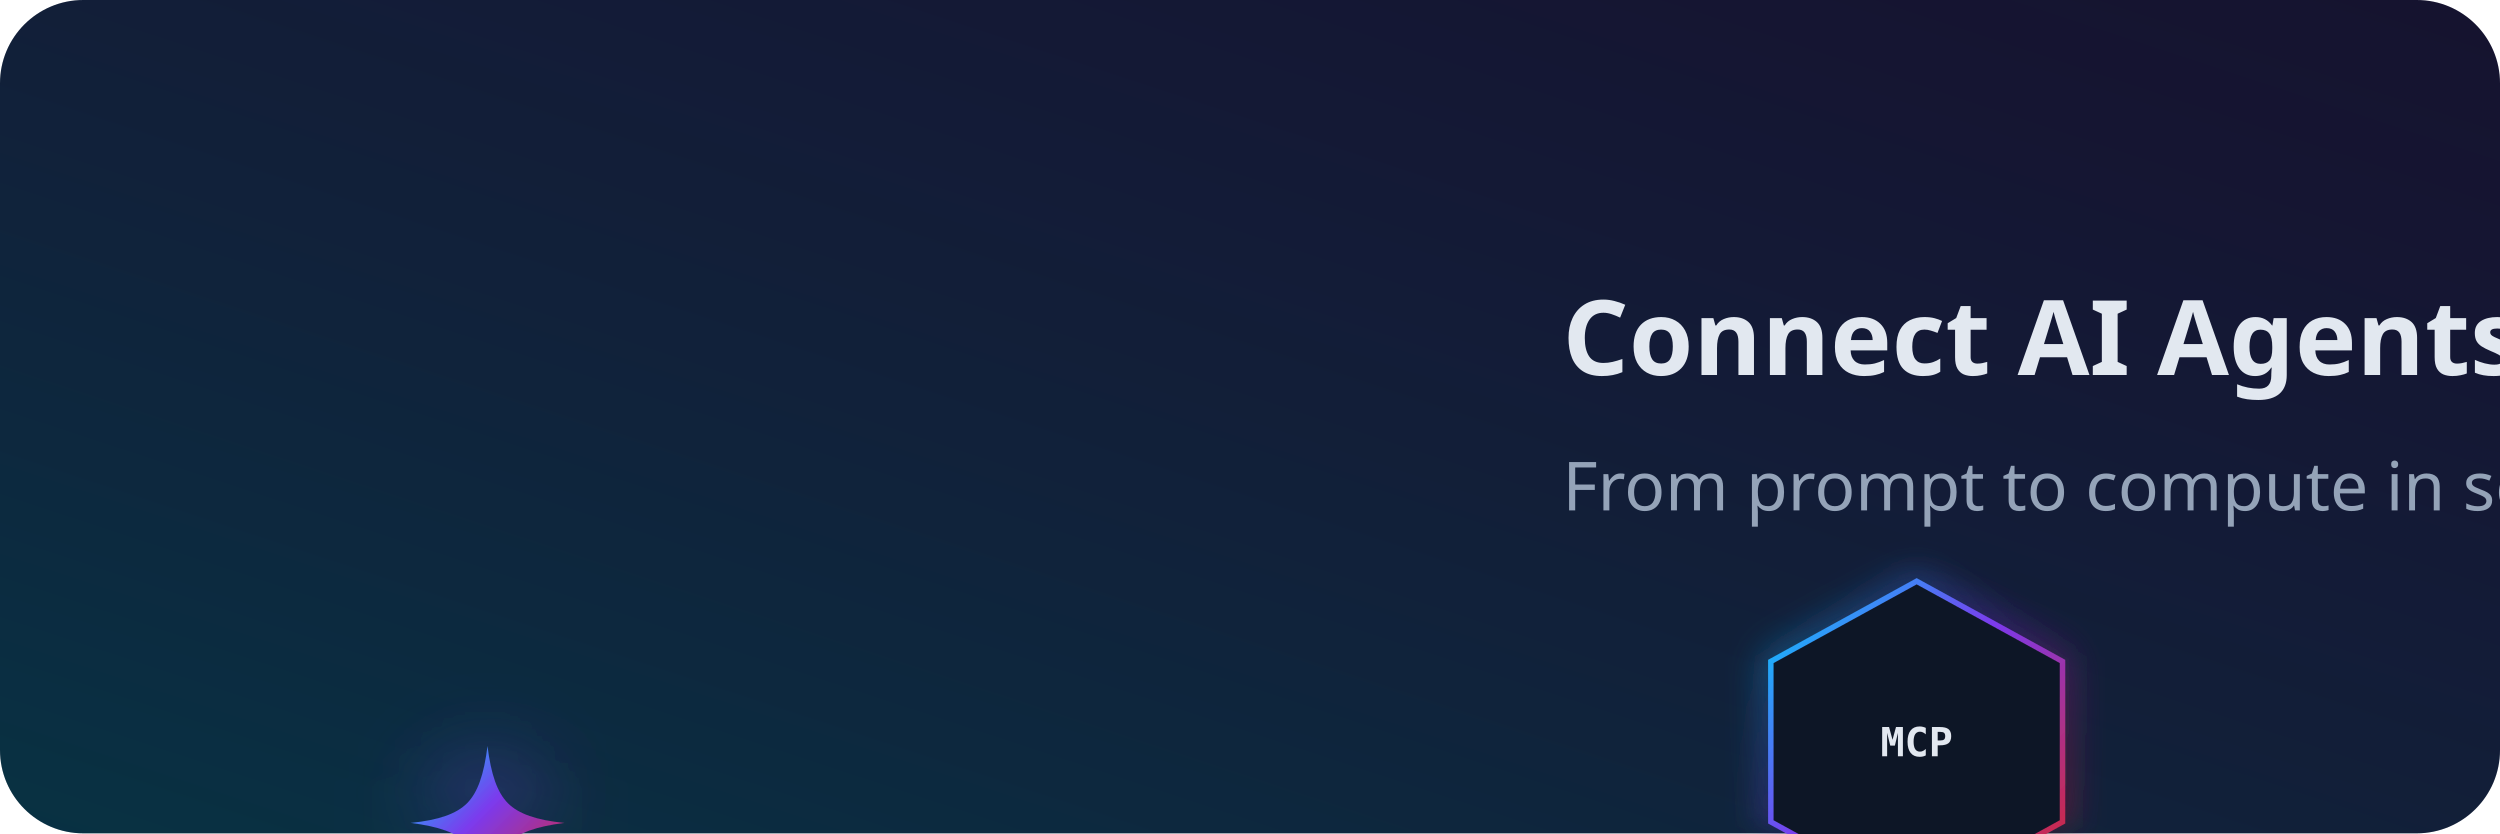
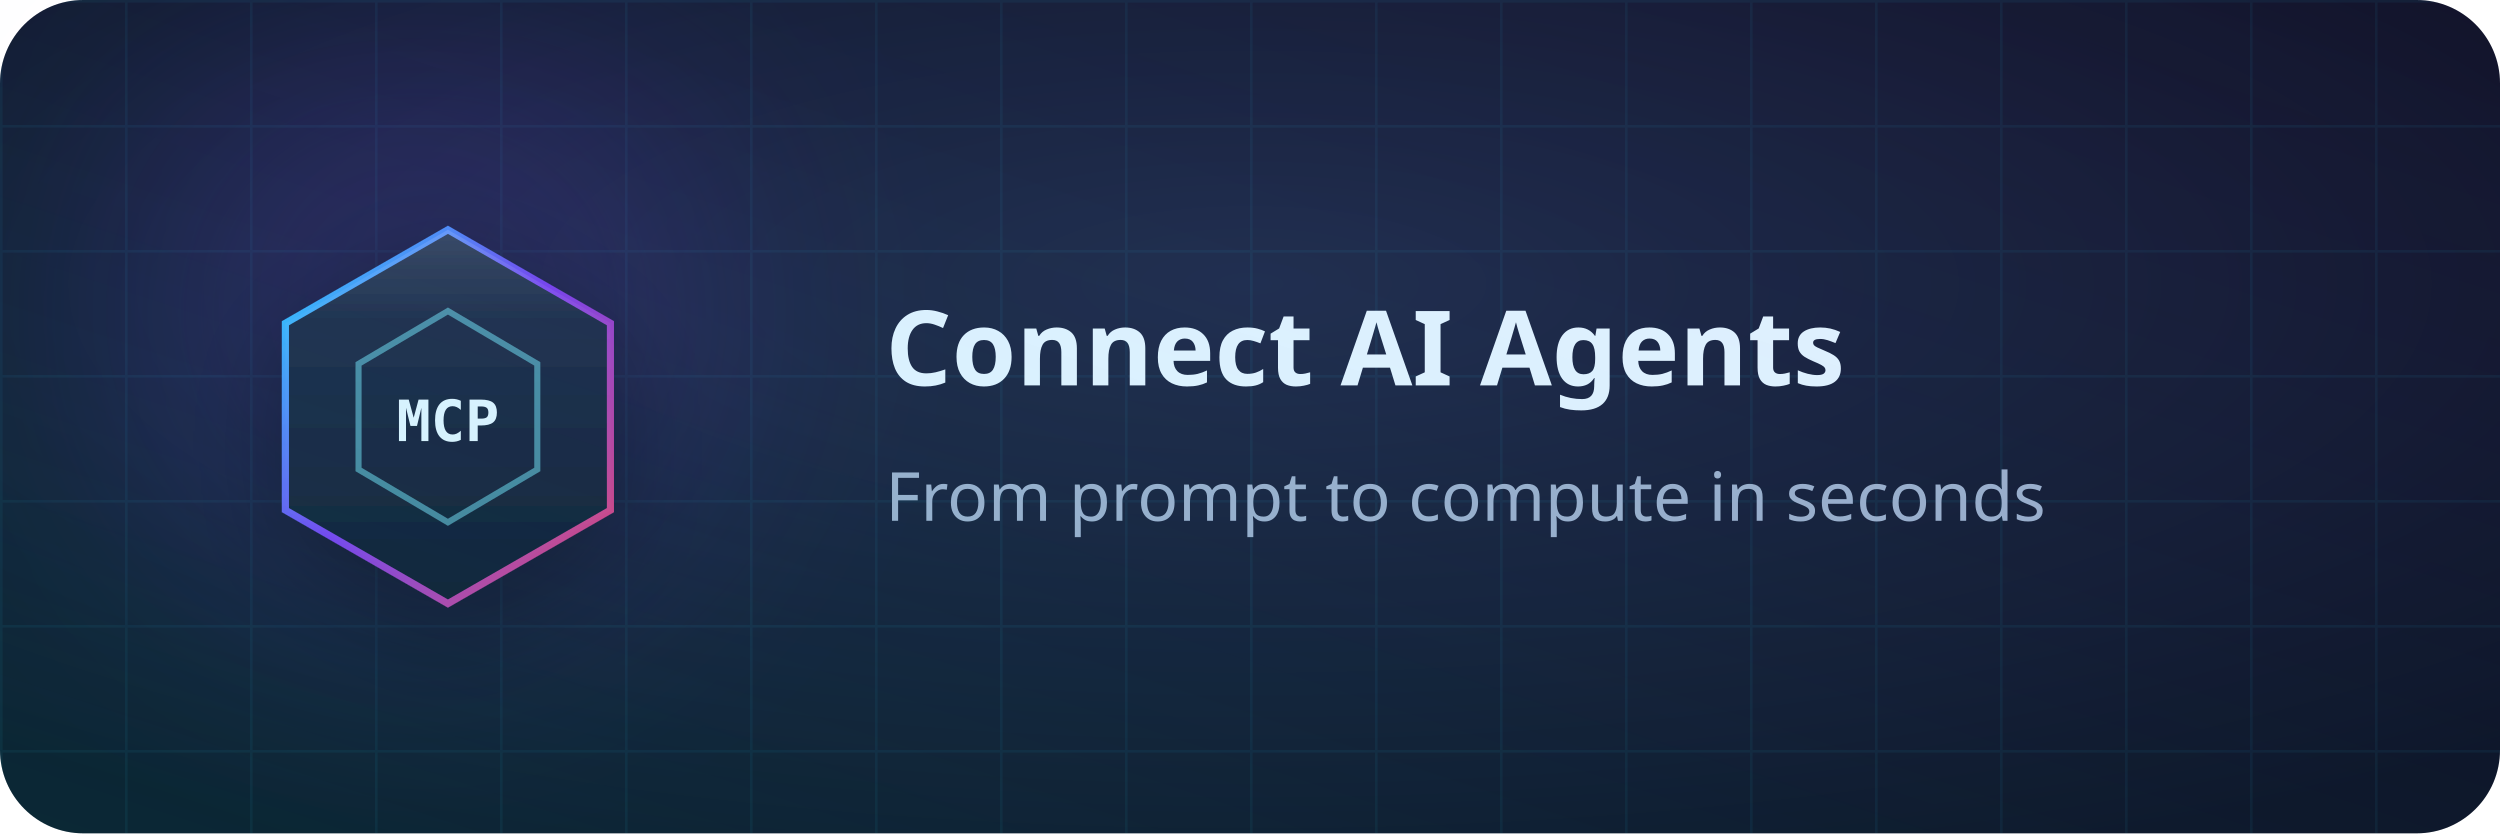
<svg xmlns="http://www.w3.org/2000/svg" viewBox="0 0 480 160" fill="none">
  <defs>
-     <linearGradient id="g" x1="0%" y1="0%" x2="100%" y2="100%">
-       <stop offset="0%" stop-color="#00d4ff" />
-       <stop offset="45%" stop-color="#7c3aed" />
-       <stop offset="100%" stop-color="#dc2626" />
+     <linearGradient id="brand" x1="0%" y1="0%" x2="100%" y2="100%">
+       <stop offset="0%" stop-color="#22e0ff" />
+       <stop offset="48%" stop-color="#7c3aed" />
+       <stop offset="100%" stop-color="#f43f5e" />
    </linearGradient>
-     <linearGradient id="gSoft" x1="0%" y1="100%" x2="100%" y2="0%">
-       <stop offset="0%" stop-color="#00d4ff" stop-opacity="0.18" />
-       <stop offset="100%" stop-color="#7c3aed" stop-opacity="0.1" />
+     <linearGradient id="brandSoft" x1="0" y1="1" x2="1" y2="0">
+       <stop offset="0%" stop-color="#22e0ff" stop-opacity="0.14" />
+       <stop offset="100%" stop-color="#7c3aed" stop-opacity="0.06" />
    </linearGradient>
-     <linearGradient id="gold" x1="0%" y1="0%" x2="100%" y2="0%">
-       <stop offset="0%" stop-color="#fbbf24" />
-       <stop offset="100%" stop-color="#f59e0b" />
+     <radialGradient id="spot" cx="50%" cy="34%" r="75%">
+       <stop offset="0%" stop-color="#1b2740" />
+       <stop offset="100%" stop-color="#070b15" />
+     </radialGradient>
+     <linearGradient id="glass" x1="0" y1="0" x2="0" y2="1">
+       <stop offset="0%" stop-color="#ffffff" stop-opacity="0.14" />
+       <stop offset="24%" stop-color="#ffffff" stop-opacity="0.04" />
+       <stop offset="100%" stop-color="#ffffff" stop-opacity="0" />
    </linearGradient>
-     <filter id="glow" x="-50%" y="-50%" width="200%" height="200%">
-       <feGaussianBlur stdDeviation="5" result="b" />
+     <linearGradient id="panel" x1="0" y1="0" x2="0" y2="1">
+       <stop offset="0%" stop-color="#16233c" />
+       <stop offset="100%" stop-color="#0b1322" />
+     </linearGradient>
+     <radialGradient id="core" cx="50%" cy="42%" r="62%">
+       <stop offset="0%" stop-color="#5eeaff" />
+       <stop offset="42%" stop-color="#2a8cff" />
+       <stop offset="100%" stop-color="#0b1b3a" />
+     </radialGradient>
+     <linearGradient id="violet" x1="0" y1="0" x2="1" y2="1">
+       <stop offset="0%" stop-color="#a78bfa" />
+       <stop offset="100%" stop-color="#7c3aed" />
+     </linearGradient>
+     <linearGradient id="gold" x1="0" y1="0" x2="0" y2="1">
+       <stop offset="0%" stop-color="#fde68a" />
+       <stop offset="100%" stop-color="#d4a233" />
+     </linearGradient>
+     <linearGradient id="emerald" x1="0" y1="0" x2="1" y2="0">
+       <stop offset="0%" stop-color="#34d399" />
+       <stop offset="100%" stop-color="#10b981" />
+     </linearGradient>
+     <filter id="glow" x="-60%" y="-60%" width="220%" height="220%">
+       <feGaussianBlur stdDeviation="3" result="b" />
      <feMerge>
        <feMergeNode in="b" />
        <feMergeNode in="SourceGraphic" />
      </feMerge>
    </filter>
-     <filter id="softGlow" x="-80%" y="-80%" width="260%" height="260%">
-       <feGaussianBlur stdDeviation="14" />
+     <filter id="bloom" x="-120%" y="-120%" width="340%" height="340%">
+       <feGaussianBlur stdDeviation="22" />
    </filter>
+     <filter id="cardShadow" x="-40%" y="-40%" width="180%" height="180%">
+       <feDropShadow dx="0" dy="9" stdDeviation="13" flood-color="#000" flood-opacity="0.45" />
+     </filter>
+     <pattern id="grid" width="24" height="24" patternUnits="userSpaceOnUse">
+       <path d="M24 0H0V24" fill="none" stroke="#22e0ff" stroke-opacity="0.06" stroke-width="1" />
+     </pattern>
  </defs>
-   <rect width="480" height="160" rx="16" fill="#0a0e1a" />
-   <rect width="480" height="160" rx="16" fill="url(#gSoft)" />
-   <g filter="url(#glow)" transform="translate(72,140) scale(1.8)" fill="url(#g)">
-     <path d="M12 1.8c.38 3.07 1.05 4.96 2.18 6.1 1.13 1.13 3.02 1.8 6.02 2.1-3 .38-4.89 1.05-6.02 2.18-1.13 1.13-1.8 3.02-2.18 6.02-.38-3-1.05-4.89-2.18-6.02-1.13-1.13-3.02-1.8-6.02-2.18 3-.3 4.89-.97 6.02-2.1C10.95 6.76 11.62 4.87 12 1.8Z" />
+   <rect width="480" height="160" rx="16" fill="url(#spot)" />
+   <rect width="480" height="160" rx="16" fill="url(#grid)" />
+   <circle cx="80" cy="60" r="60" fill="#7c3aed" filter="url(#bloom)" opacity="0.16" />
+   <g transform="translate(86,80) scale(0.78)" filter="url(#cardShadow)">
+     <polygon points="0,-46 40,-23 40,23 0,46 -40,23 -40,-23" fill="url(#panel)" stroke="url(#brand)" stroke-width="1.75" />
+     <polygon points="0,-46 40,-23 40,23 0,46 -40,23 -40,-23" fill="url(#glass)" />
+     <polygon points="0,-26 22,-13 22,13 0,26 -22,13 -22,-13" fill="none" stroke="#7cf2ff" stroke-opacity="0.5" stroke-width="1.5" />
+     <text x="0" y="6" text-anchor="middle" fill="#eafcff" font-family="ui-monospace,monospace" font-size="14" font-weight="700">MCP</text>
  </g>
-   <g transform="translate(200,36) scale(0.7)">
-     <g filter="url(#glow)" transform="translate(200,108)">
-       <polygon points="40,0 80,22 80,66 40,88 0,66 0,22" fill="#111827" stroke="url(#g)" stroke-width="1.5" />
-       <text x="40" y="48" text-anchor="middle" fill="#e2e8f0" font-family="ui-monospace,monospace" font-size="11" font-weight="700">MCP</text>
-     </g>
-   </g>
-   <text x="300" y="72" fill="#e2e8f0" font-family="system-ui,sans-serif" font-size="20" font-weight="700">Connect AI Agents</text>
-   <text x="300" y="98" fill="#94a3b8" font-family="system-ui,sans-serif" font-size="13">From prompt to compute in seconds</text>
+   <text x="170" y="74" fill="#eafcff" font-family="system-ui,sans-serif" font-size="20" font-weight="700">Connect AI Agents</text>
+   <text x="170" y="100" fill="#9fb3c8" font-family="system-ui,sans-serif" font-size="13">From prompt to compute in seconds</text>
+   <rect width="480" height="160" rx="16" fill="url(#brandSoft)" />
</svg>
